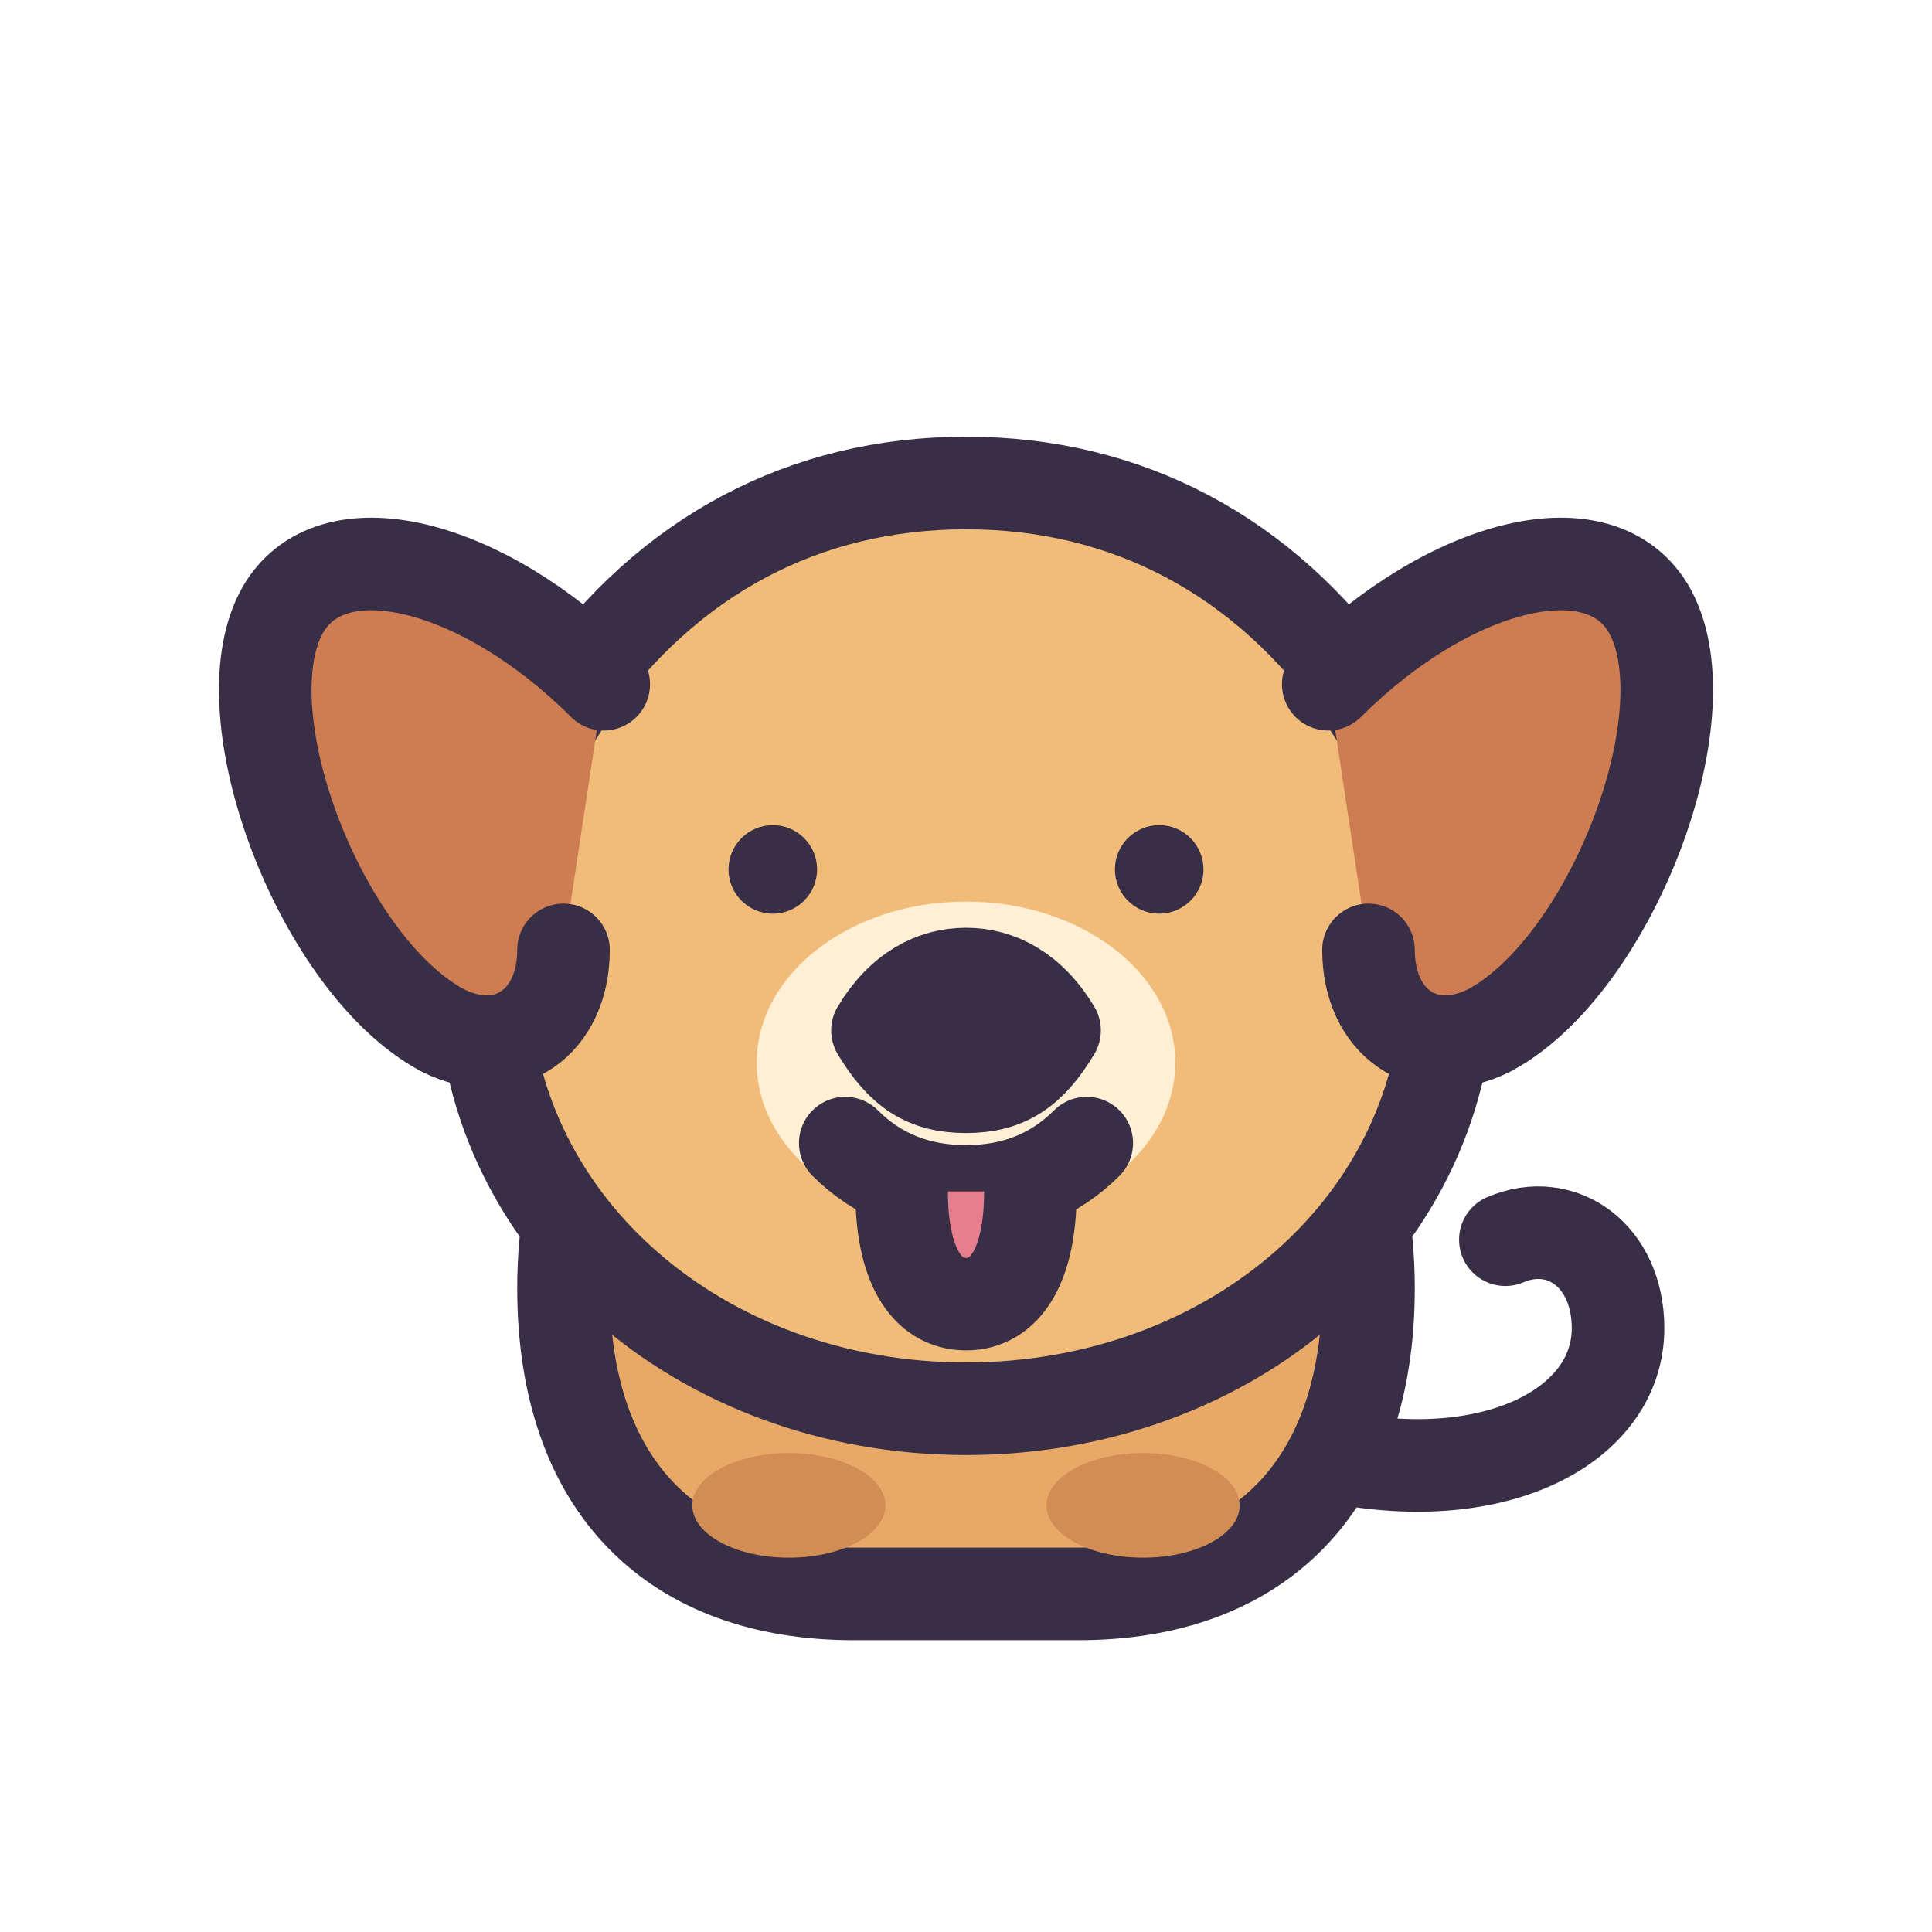
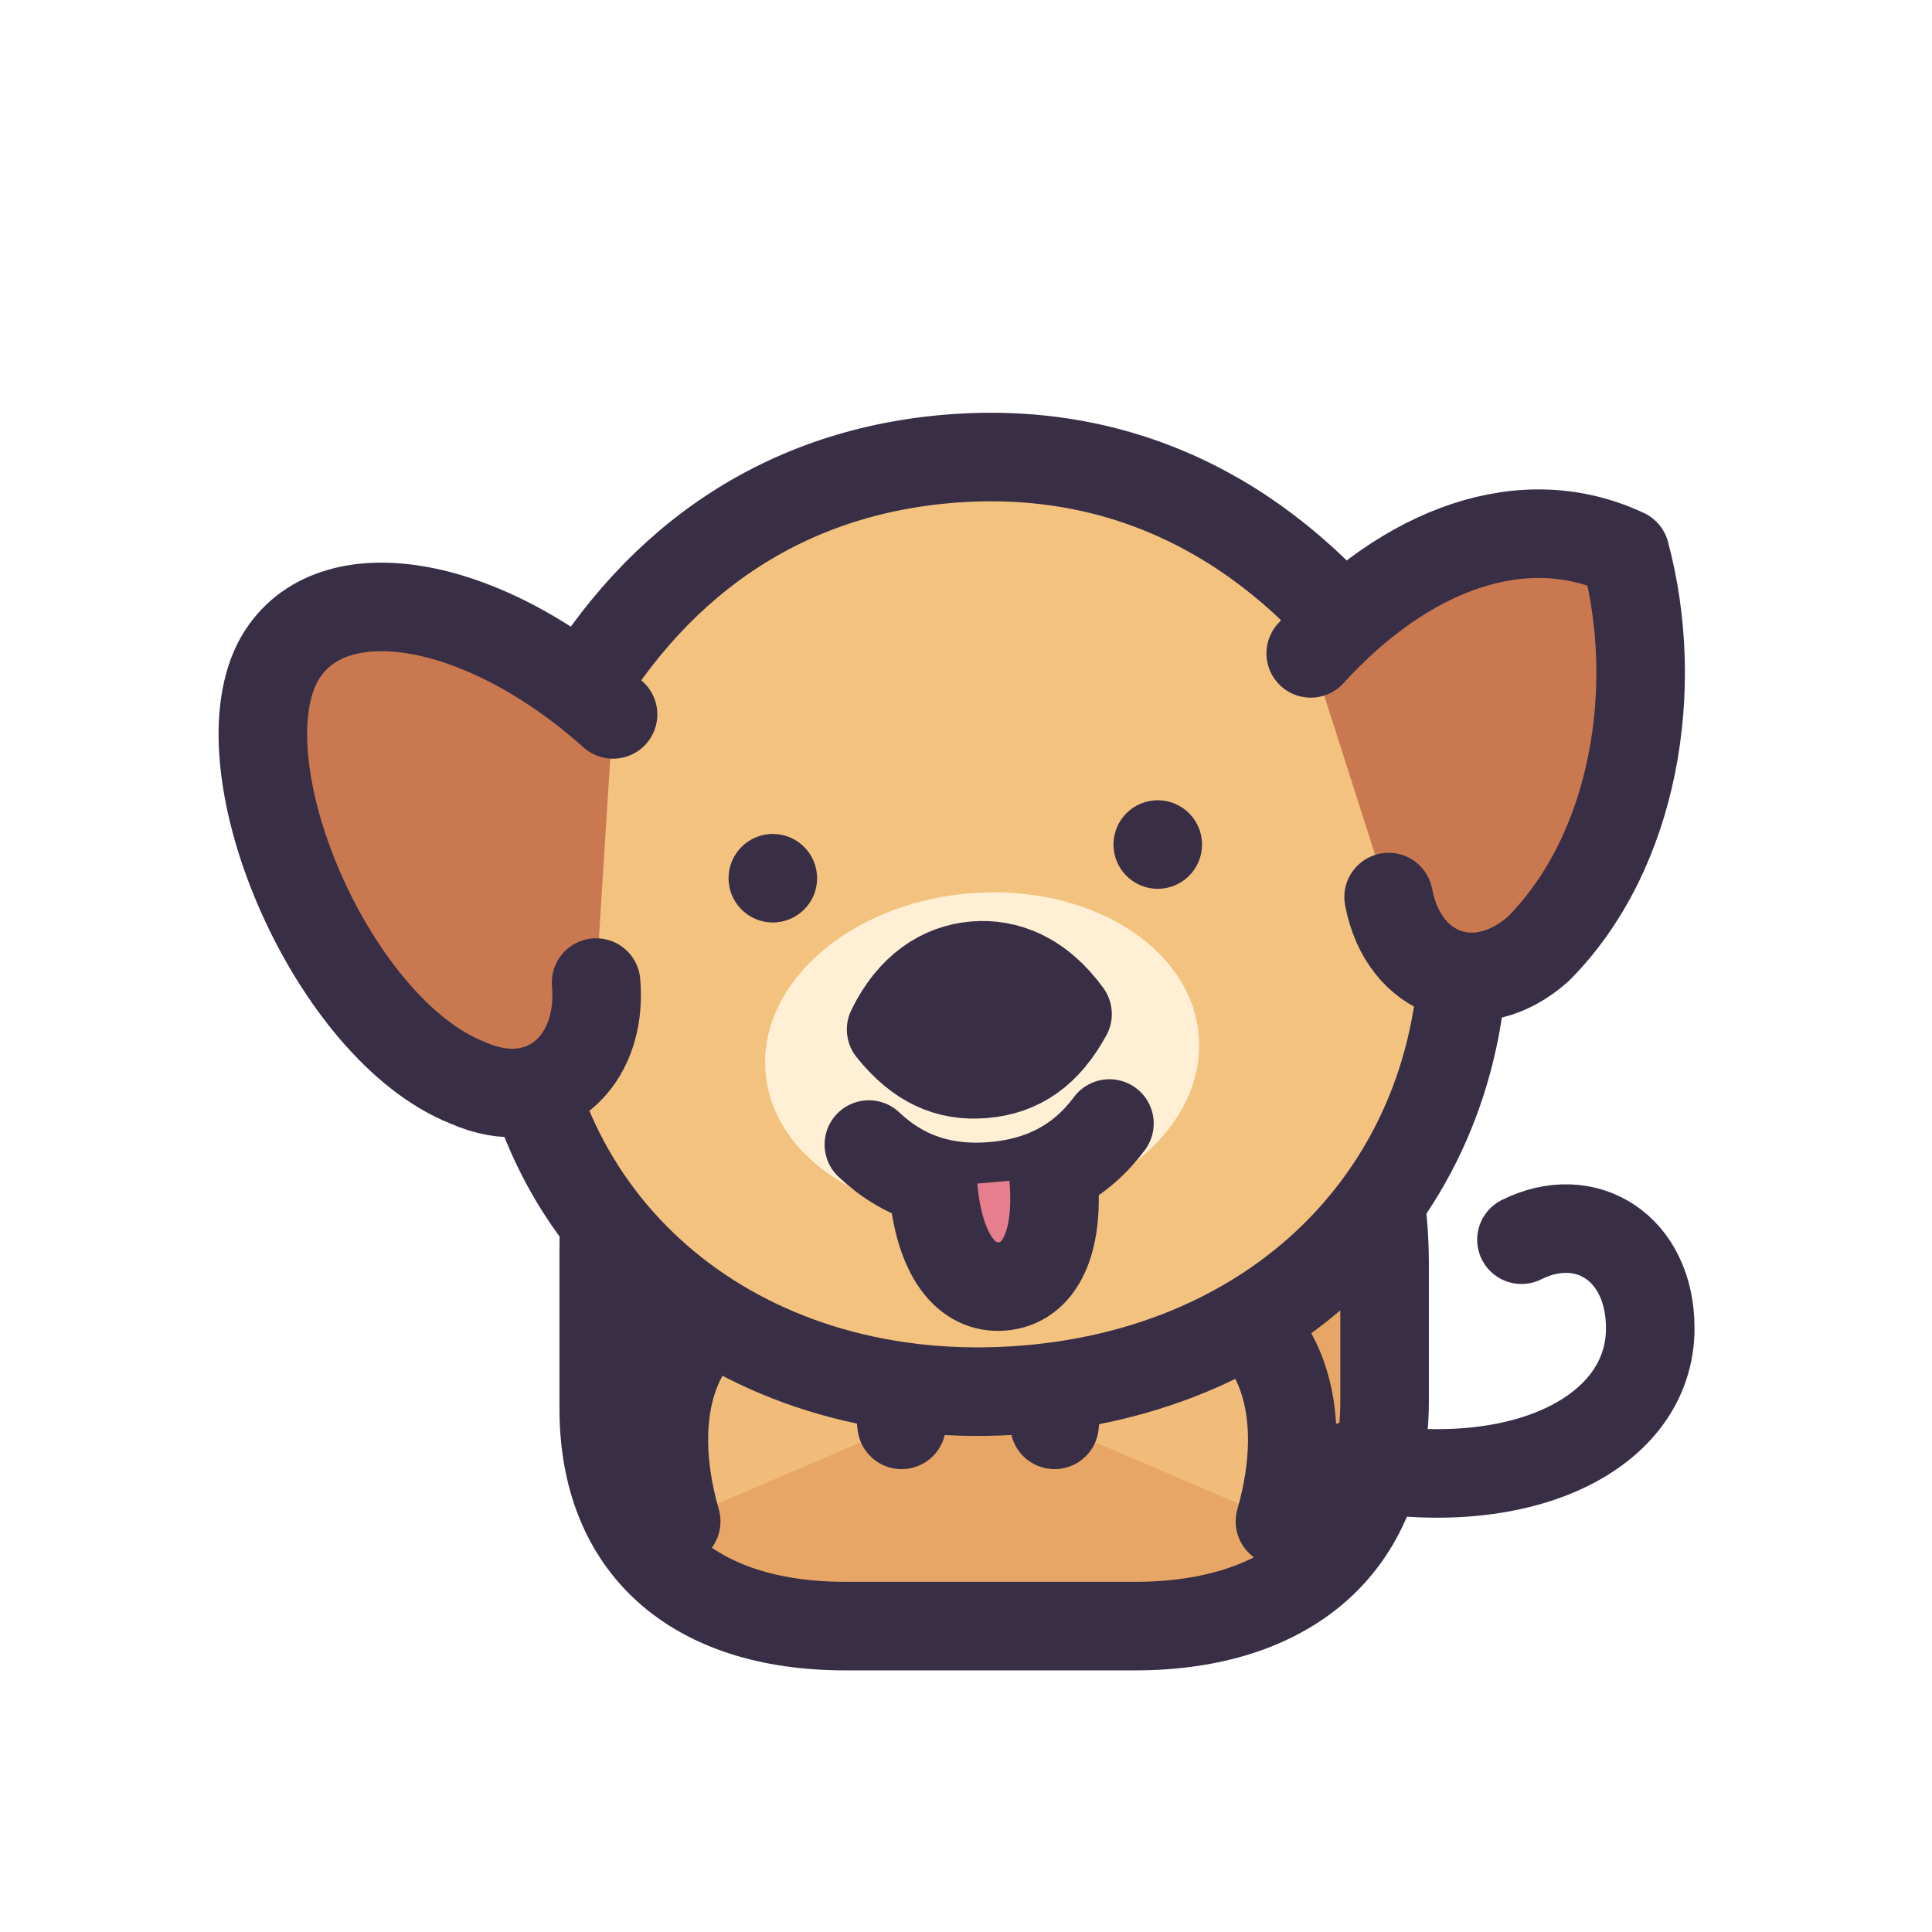
- <svg xmlns="http://www.w3.org/2000/svg" width="24" height="24" viewBox="0 0 24 24" fill="none" stroke="#382F46" stroke-width="1.15" stroke-linecap="round" stroke-linejoin="round" role="img" aria-label="Dog">
-   <path d="M7 16c0-3 2.2-5.1 5-5.1s5 2.1 5 5.1c0 2.5-1.4 3.8-3.6 3.8h-2.8C8.4 19.8 7 18.5 7 16Z" fill="#E8A968" />
-   <path d="M7.1 8.6C8.3 6.9 10 6 12 6s3.7.9 4.9 2.6c.7 1 1.1 2.2 1.1 3.5 0 3.1-2.7 5.4-6 5.4s-6-2.3-6-5.4c0-1.3.4-2.5 1.1-3.5Z" fill="#F1BC79" />
-   <path d="M7.5 8.5C6 7 4.1 6.5 3.5 7.6c-.7 1.3.5 4.4 2 5.2.8.4 1.5-.1 1.5-1" fill="#CE7C52" />
-   <path d="M16.5 8.5c1.5-1.5 3.4-2 4-.9.7 1.3-.5 4.4-2 5.2-.8.4-1.5-.1-1.5-1" fill="#CE7C52" />
-   <path d="M16.6 18.1c2 .4 3.5-.4 3.5-1.6 0-.9-.7-1.4-1.4-1.1" />
-   <ellipse cx="12" cy="13.2" rx="2.6" ry="2" fill="#FFF0D5" stroke="none" />
-   <circle cx="9.6" cy="10.8" r=".55" fill="#382F46" stroke="none" />
-   <circle cx="14.4" cy="10.8" r=".55" fill="#382F46" stroke="none" />
-   <path d="M10.9 12.8c.3-.5.7-.7 1.1-.7s.8.2 1.1.7c-.3.5-.6.7-1.1.7s-.8-.2-1.1-.7Z" fill="#382F46" />
-   <path d="M10.5 14.2c.4.4.9.6 1.5.6s1.1-.2 1.5-.6" />
-   <path d="M11.2 14.8c0 .9.3 1.4.8 1.4s.8-.5.8-1.4" fill="#E77E8E" />
-   <ellipse cx="9.8" cy="18.7" rx="1.2" ry=".65" fill="#D28D55" stroke="none" />
-   <ellipse cx="14.2" cy="18.7" rx="1.2" ry=".65" fill="#D28D55" stroke="none" />
+ <svg xmlns="http://www.w3.org/2000/svg" width="24" height="24" viewBox="0 0 24 24" fill="none" stroke="#382F46" stroke-width="1.1" stroke-linecap="round" stroke-linejoin="round" role="img" aria-label="Dog">
+   <path d="M7.5 15.5c0-2.8 2-4.7 4.7-4.7 2.9 0 5 2 5 4.9v1.7c0 1.8-1.2 2.8-3.1 2.8H10.5c-1.9 0-3-1-3-2.7Z" fill="#E7A665" />
+   <path d="M16.8 18.2c2.1.4 3.7-.4 3.7-1.7 0-1-.8-1.5-1.6-1.1" />
+   <path d="M8.4 18.9c-.4-1.4 0-2.5 1-2.8.9-.2 1.7.5 1.8 1.6M15.9 18.9c.4-1.4 0-2.5-1-2.8-.9-.2-1.7.5-1.8 1.6" fill="#F1BC79" />
+   <g transform="rotate(-5 12 10.8)">
+     <path d="M7.2 8.5c1.2-1.8 2.9-2.8 5-2.8s3.8 1 5 2.8c.7 1 1 2.2.9 3.5-.2 3.2-2.7 5.4-6.1 5.3-3.4-.1-5.8-2.5-5.7-5.6 0-1.2.3-2.3.9-3.2Z" fill="#F4C27F" />
+     <path d="M7.8 8.5C6.3 6.9 4.4 6.4 3.7 7.5c-.8 1.3.3 4.6 1.9 5.4.9.5 1.7-.1 1.7-1.1" fill="#C97850" />
+     <path d="M16.5 8.5c1.3-1.2 2.8-1.6 4-.9.3 1.7-.2 3.7-1.5 4.8-.8.6-1.7.2-1.8-.8" fill="#C97850" />
+     <ellipse cx="12" cy="13.1" rx="2.7" ry="2" fill="#FFF0D5" stroke="none" />
+     <circle cx="9.6" cy="10.7" r=".55" fill="#382F46" stroke="none" />
+     <circle cx="14.4" cy="10.7" r=".55" fill="#382F46" stroke="none" />
+     <path d="M10.9 12.7c.3-.5.7-.7 1.1-.7s.8.2 1.1.7c-.3.45-.65.65-1.1.65s-.8-.2-1.1-.65Z" fill="#382F46" />
+     <path d="M10.5 14.1c.4.45.9.65 1.5.65s1.1-.2 1.5-.65" />
+     <path d="M11.25 14.7c0 .85.3 1.3.75 1.3s.75-.45.75-1.3" fill="#E77E8E" />
+   </g>
</svg>
